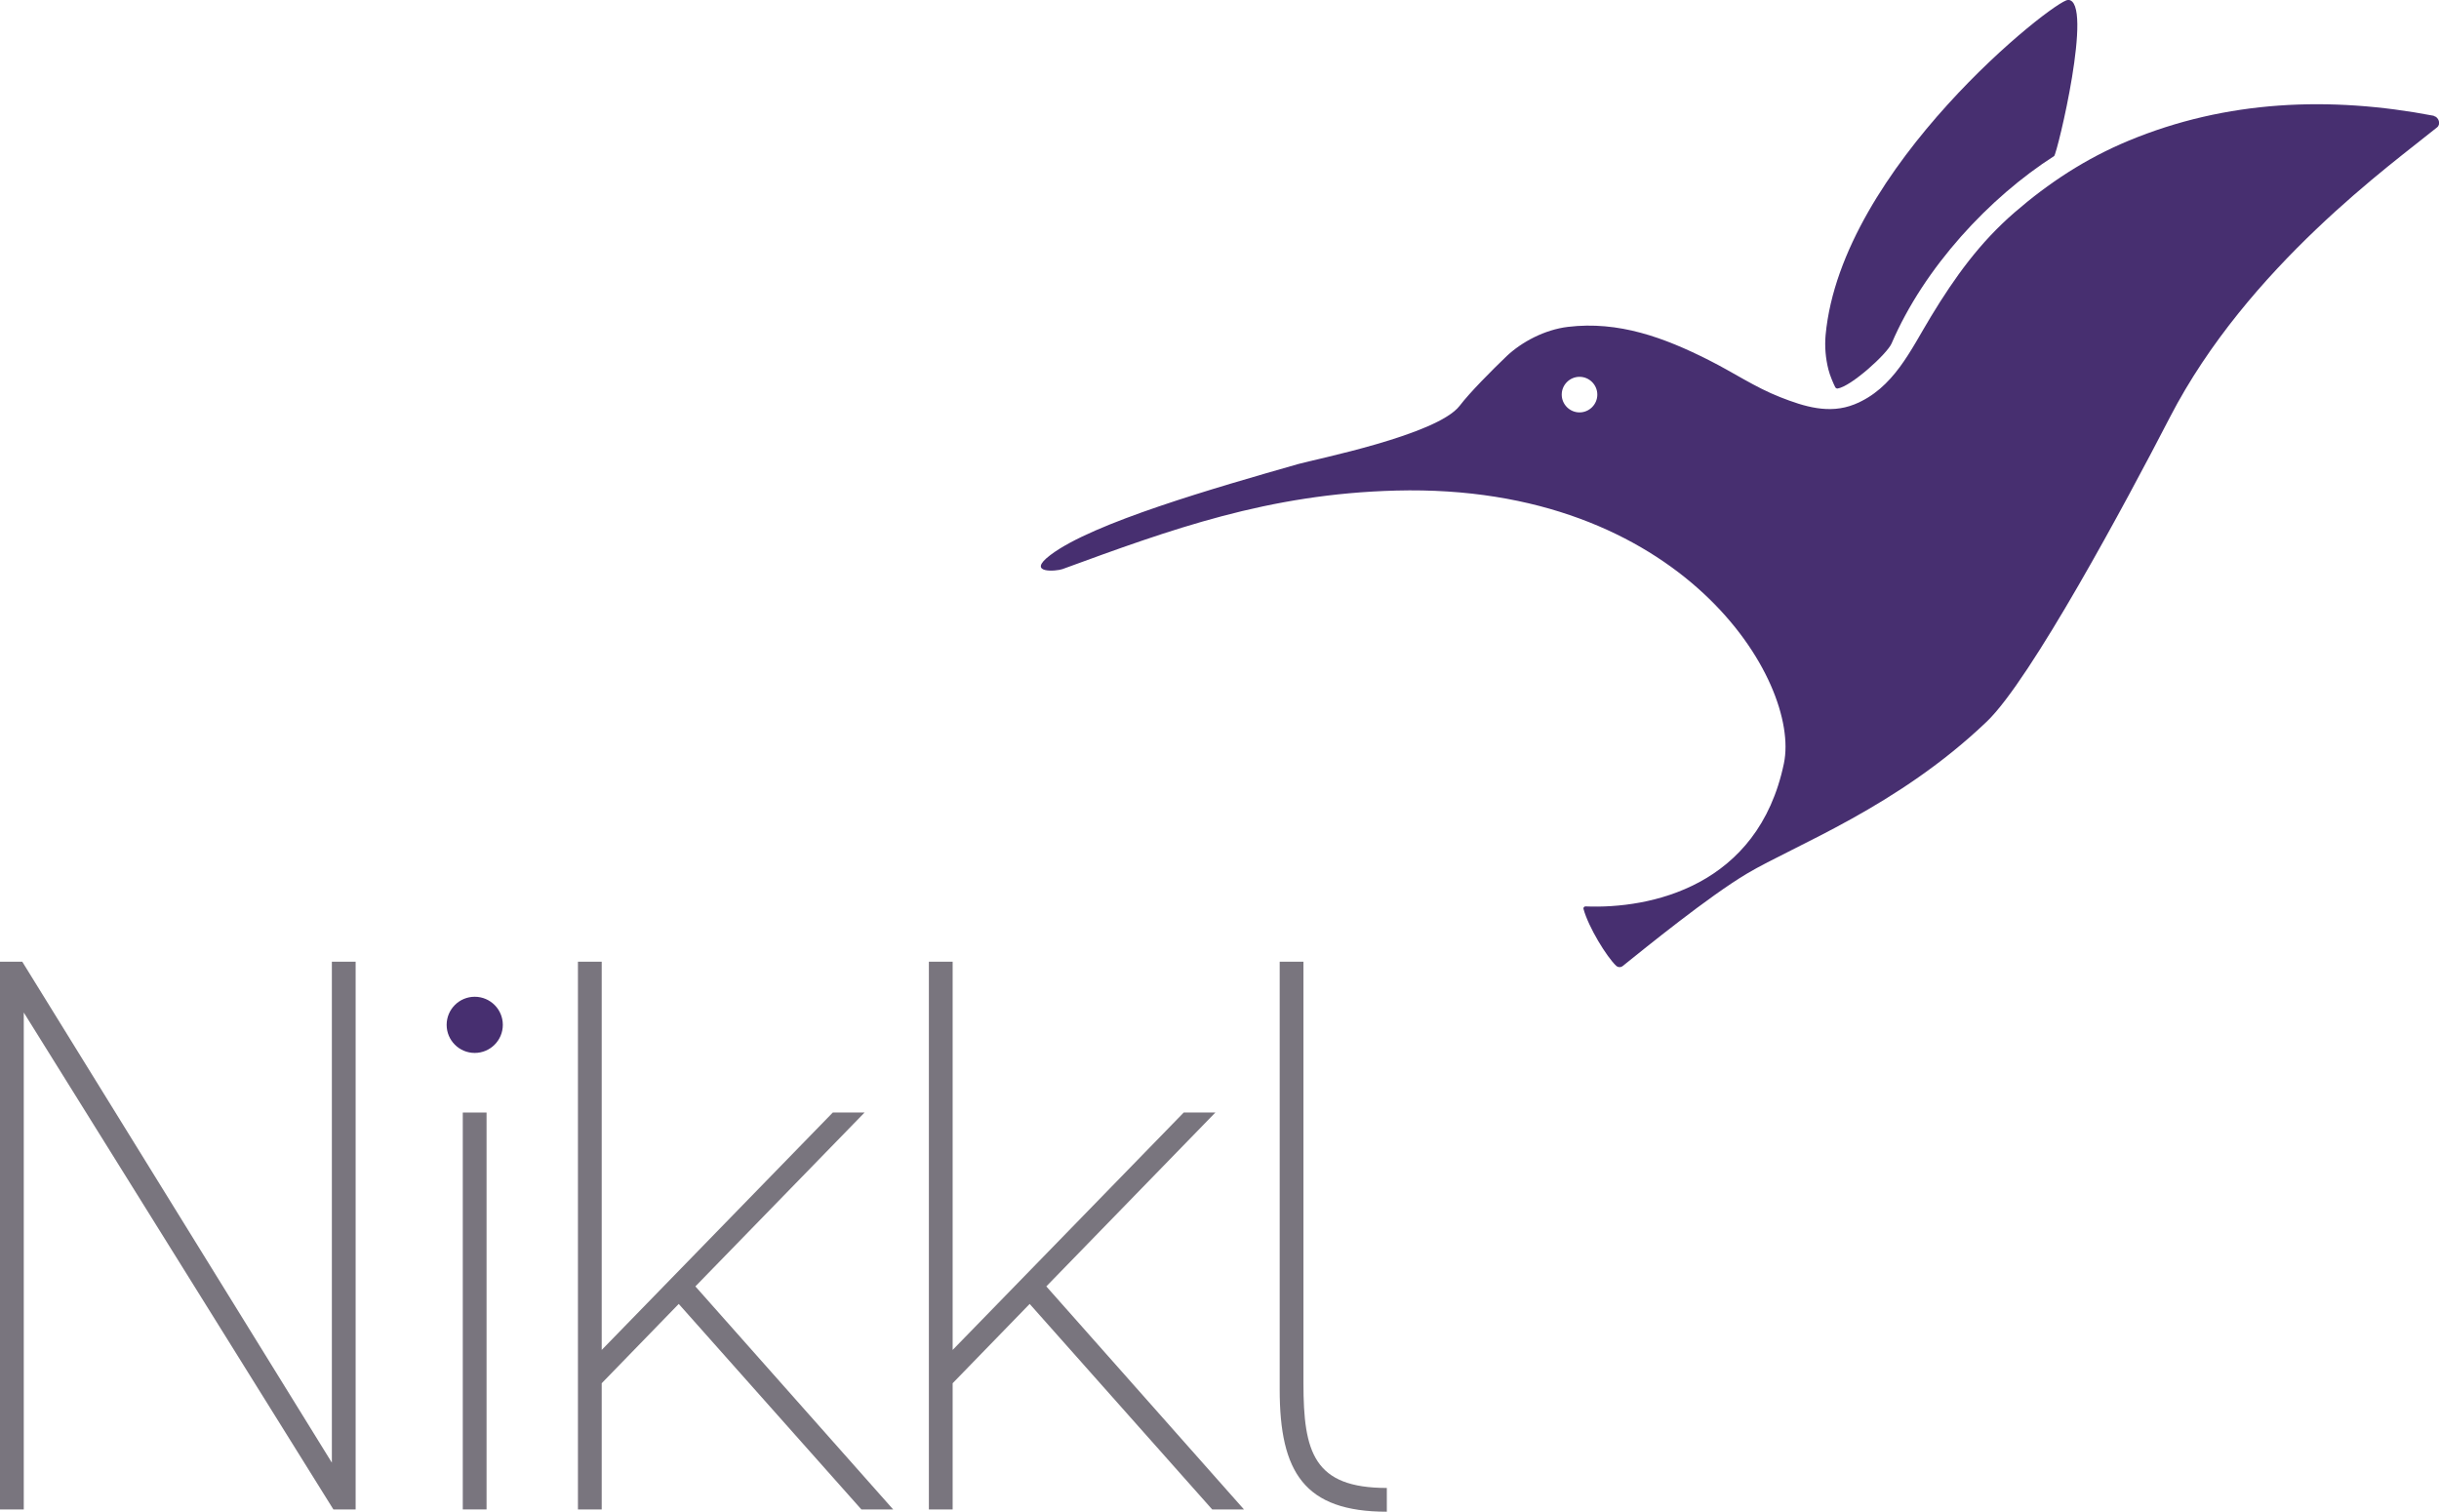
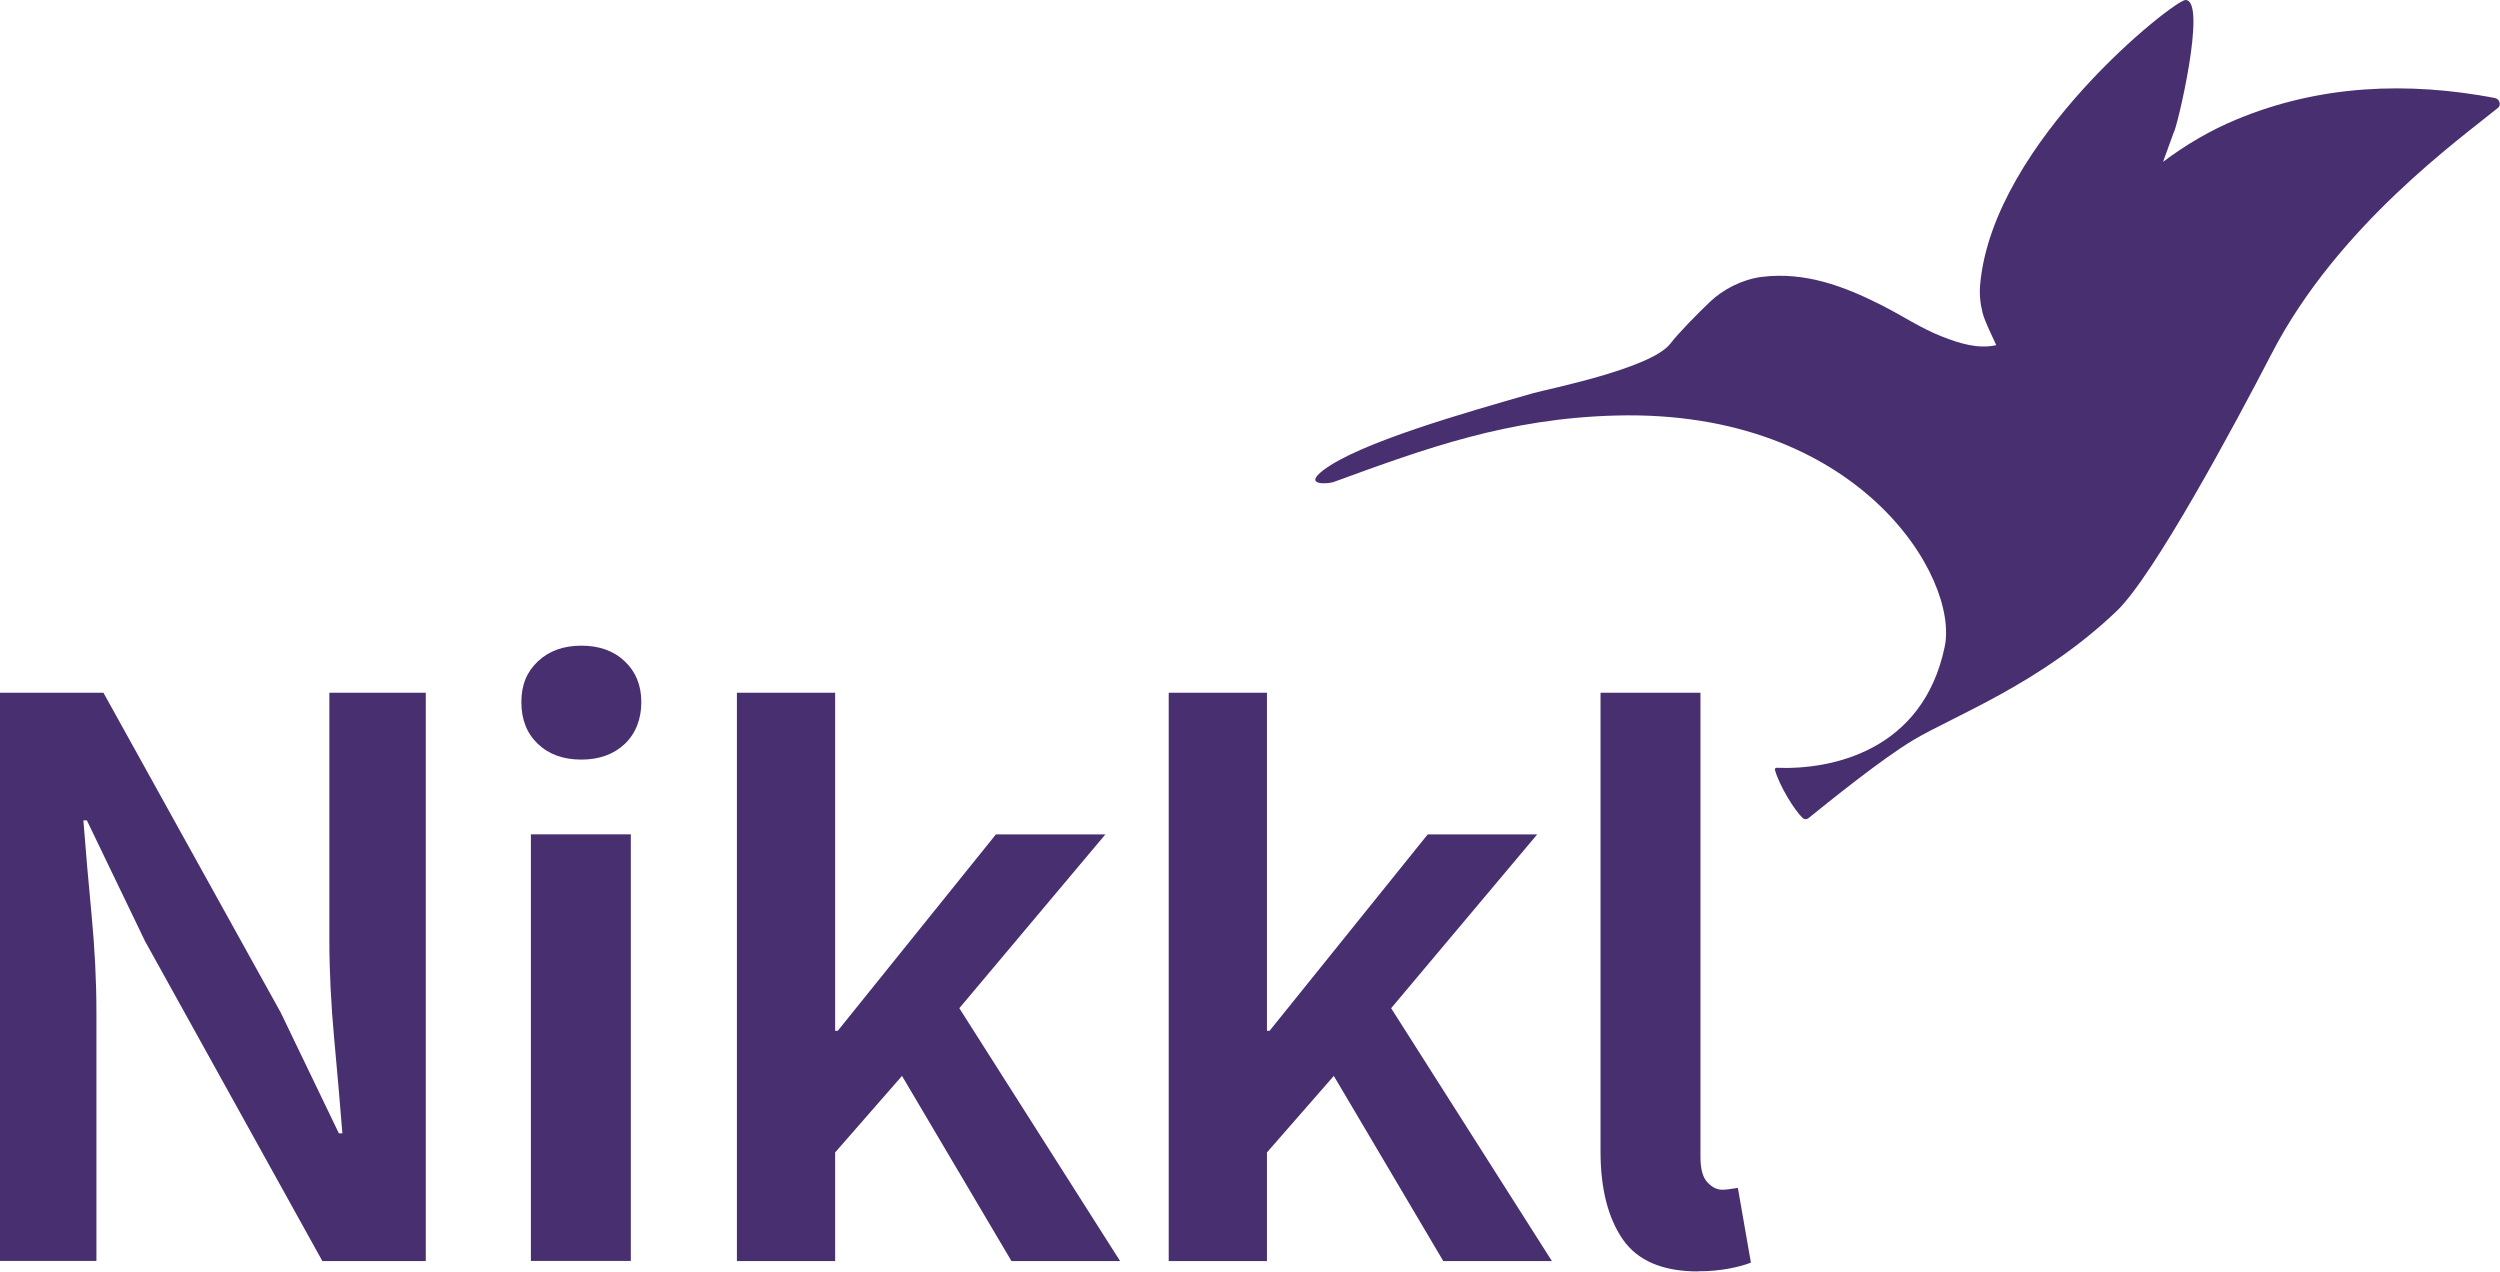
- <svg xmlns="http://www.w3.org/2000/svg" id="Layer_2" viewBox="0 0 191.89 118.96">
+ <svg xmlns="http://www.w3.org/2000/svg" id="Layer_2" viewBox="0 0 207.15 105.35">
  <defs>
-     <style>.cls-1{fill:#472f70;}.cls-2{fill:#79757e;}.cls-3{clip-path:url(#clippath);}.cls-4{fill:none;}</style>
-     <clipPath id="clippath">
-       <rect class="cls-4" y="0" width="191.89" height="118.96" />
-     </clipPath>
+     <style>.cls-1{fill:#472f70;}</style>
  </defs>
  <g id="Layer_1-2">
-     <g class="cls-3">
-       <path class="cls-1" d="M162.69,0c-1.05,0-17.83,13.16-19.06,26.37-.08,.92,0,1.82,.22,2.7,.12,.49,.4,1.12,.53,1.38,.04,.08,.11,.13,.2,.12,1.07-.17,3.88-2.72,4.24-3.54,2.58-6.01,7.72-11.51,12.79-14.75,.23-.15,3.16-12.29,1.09-12.29" />
-       <path class="cls-1" d="M191.48,9.11c-8.15-1.56-16.32-1.24-24.03,1.97-3.34,1.39-6.26,3.3-8.97,5.65-2.72,2.36-4.67,5.06-6.55,8.16-1.61,2.65-2.95,5.69-6.04,6.93-1.98,.79-3.95,.17-5.83-.57-1.99-.78-3.68-1.94-5.61-2.91-3.52-1.78-7.11-3.1-11.09-2.62-1.83,.22-3.63,1.18-4.81,2.29-1.17,1.12-2.92,2.88-3.71,3.92-1.77,2.3-11.44,4.22-12.69,4.58-6.51,1.86-16.19,4.63-19.52,7.17-1.95,1.48,.51,1.27,.96,1.1,8.55-3.13,16.18-5.92,26.25-6.18,22.45-.58,31.86,14.99,30.51,21.47-2.02,9.7-10.53,11.46-15.61,11.25-.1,0-.18,.09-.16,.19,.4,1.47,1.84,3.79,2.57,4.48,.15,.14,.37,.14,.52,.02,1.77-1.42,6.76-5.48,9.79-7.28,3.76-2.23,11.85-5.25,18.86-11.96,3.45-3.3,10.94-17.24,14.4-23.94,6.13-11.85,17.53-19.97,21.02-22.81,.32-.26,.12-.81-.25-.89m-67.22,23.32c-.77,0-1.4-.63-1.4-1.4s.63-1.4,1.4-1.4,1.4,.63,1.4,1.4-.63,1.4-1.4,1.4" />
-       <polygon class="cls-2" points="27.98 75.67 27.98 118.77 26.23 118.77 1.87 79.67 1.87 118.77 0 118.77 0 75.67 1.75 75.67 26.11 115.09 26.11 75.67 27.98 75.67" />
-       <rect class="cls-2" x="36.41" y="87.54" width="1.87" height="31.23" />
-       <polygon class="cls-2" points="68.02 87.54 54.71 101.22 70.27 118.77 67.77 118.77 53.4 102.6 47.34 108.84 47.34 118.77 45.47 118.77 45.47 75.67 47.34 75.67 47.34 106.22 65.52 87.54 68.02 87.54" />
-       <polygon class="cls-2" points="95.62 87.54 82.32 101.22 97.87 118.77 95.37 118.77 81.01 102.6 74.95 108.84 74.95 118.77 73.08 118.77 73.08 75.67 74.95 75.67 74.95 106.22 93.13 87.54 95.62 87.54" />
-       <path class="cls-2" d="M100.68,75.67h1.87v33.17c0,5.43,.81,8.24,6.56,8.24v1.87c-6.5,0-8.43-3.12-8.43-9.62v-33.67Z" />
-       <path class="cls-1" d="M35.14,80.64c0,1.22,.99,2.21,2.21,2.21s2.21-.99,2.21-2.21-.99-2.21-2.21-2.21-2.21,.99-2.21,2.21" />
+     <g>
+       <path class="cls-1" d="M0,104.49V57.4H8.57l14.69,26.5,4.82,10.01h.29c-.19-2.4-.42-5.02-.68-7.85-.26-2.83-.4-5.57-.4-8.21v-20.45h7.99v47.09h-8.57l-14.69-26.5-4.82-10.01h-.29c.19,2.5,.42,5.11,.68,7.85,.26,2.74,.4,5.42,.4,8.06v20.59H0Z" />
+       <path class="cls-1" d="M48.17,62.94c-1.49,0-2.69-.43-3.6-1.3-.91-.86-1.37-2.02-1.37-3.46s.46-2.52,1.37-3.38c.91-.86,2.11-1.3,3.6-1.3s2.69,.43,3.6,1.3c.91,.86,1.37,1.99,1.37,3.38s-.46,2.59-1.37,3.46c-.91,.86-2.11,1.3-3.6,1.3Zm-4.18,41.54v-35.35h8.28v35.35h-8.28Z" />
+       <path class="cls-1" d="M61.06,104.49V57.4h8.14v28.01h.22l13.1-16.27h9.07l-12.1,14.4,13.32,20.95h-9l-9.07-15.34-5.54,6.34v9h-8.14Z" />
+       <path class="cls-1" d="M96.84,104.49V57.4h8.14v28.01h.22l13.1-16.27h9.07l-12.1,14.4,13.32,20.95h-9l-9.07-15.34-5.54,6.34v9h-8.14Z" />
+       <path class="cls-1" d="M140.69,105.35c-2.93,0-5-.89-6.23-2.66-1.22-1.78-1.84-4.2-1.84-7.27V57.4h8.28v38.45c0,1.01,.19,1.72,.58,2.12,.38,.41,.79,.61,1.22,.61,.19,0,.37-.01,.54-.04,.17-.02,.42-.06,.76-.11l1.08,6.19c-.48,.19-1.09,.36-1.84,.5-.75,.14-1.6,.22-2.56,.22Z" />
+       <path class="cls-1" d="M206.78,8.13c-7.27-1.39-14.56-1.1-21.44,1.76-2.22,.92-4.23,2.11-6.11,3.52l.89-2.45c.21-.13,2.82-10.96,.97-10.96-.94,0-15.91,11.74-17.01,23.52-.08,.82,0,1.63,.2,2.41,.1,.38,.3,.85,.42,1.12h0s.03,.06,.03,.06c0,.02,.02,.04,.02,.06,0,0,0,0,0,0l.66,1.43c-1.53,.34-3.05-.15-4.51-.72-1.78-.7-3.28-1.73-5.01-2.6-3.14-1.59-6.34-2.77-9.89-2.34-1.63,.2-3.24,1.05-4.29,2.05-1.05,1-2.6,2.57-3.31,3.49-1.58,2.06-10.21,3.77-11.33,4.09-5.81,1.66-14.45,4.13-17.42,6.39-1.74,1.32,.45,1.13,.85,.98,7.63-2.79,14.44-5.28,23.42-5.51,20.03-.52,28.42,13.37,27.22,19.15-1.8,8.66-9.39,10.22-13.93,10.04-.09,0-.16,.08-.14,.17,.36,1.31,1.64,3.38,2.3,3.99,.13,.12,.33,.13,.47,.02,1.58-1.27,6.03-4.89,8.73-6.5,3.35-1.99,10.57-4.69,16.82-10.67,3.08-2.95,9.76-15.38,12.85-21.35,5.47-10.57,15.64-17.81,18.75-20.35,.28-.23,.11-.73-.22-.79Z" />
    </g>
  </g>
</svg>
